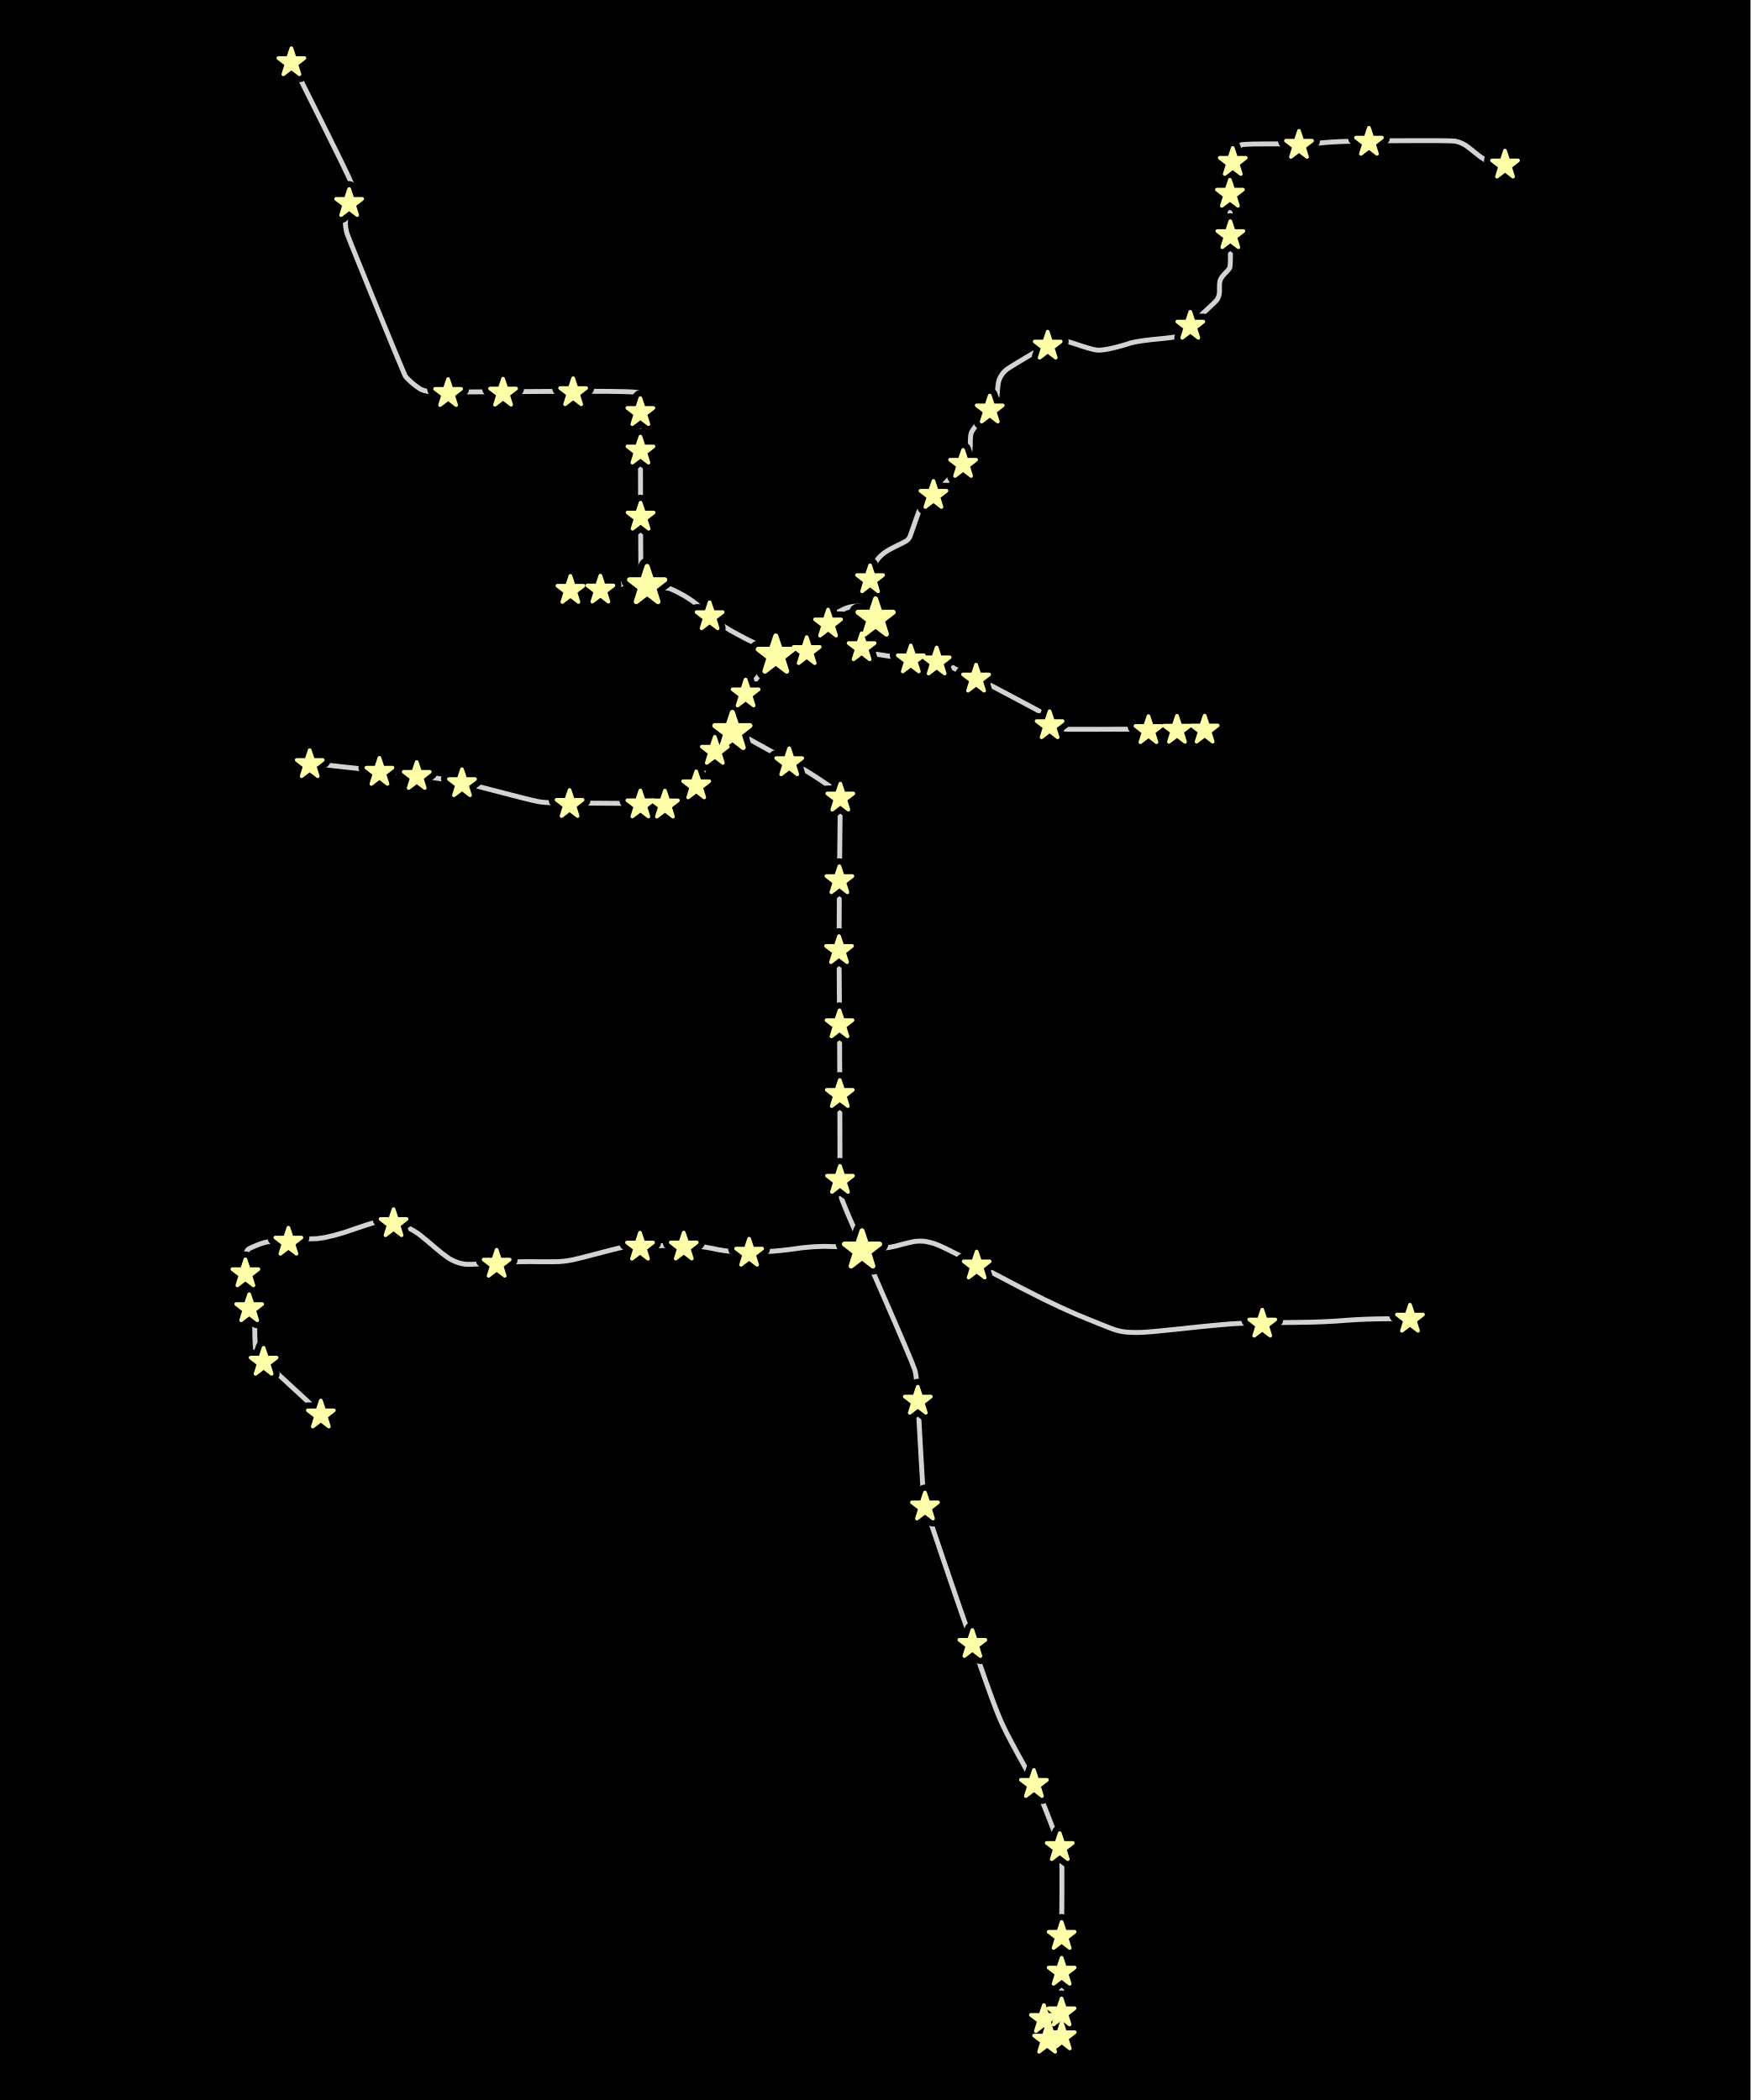
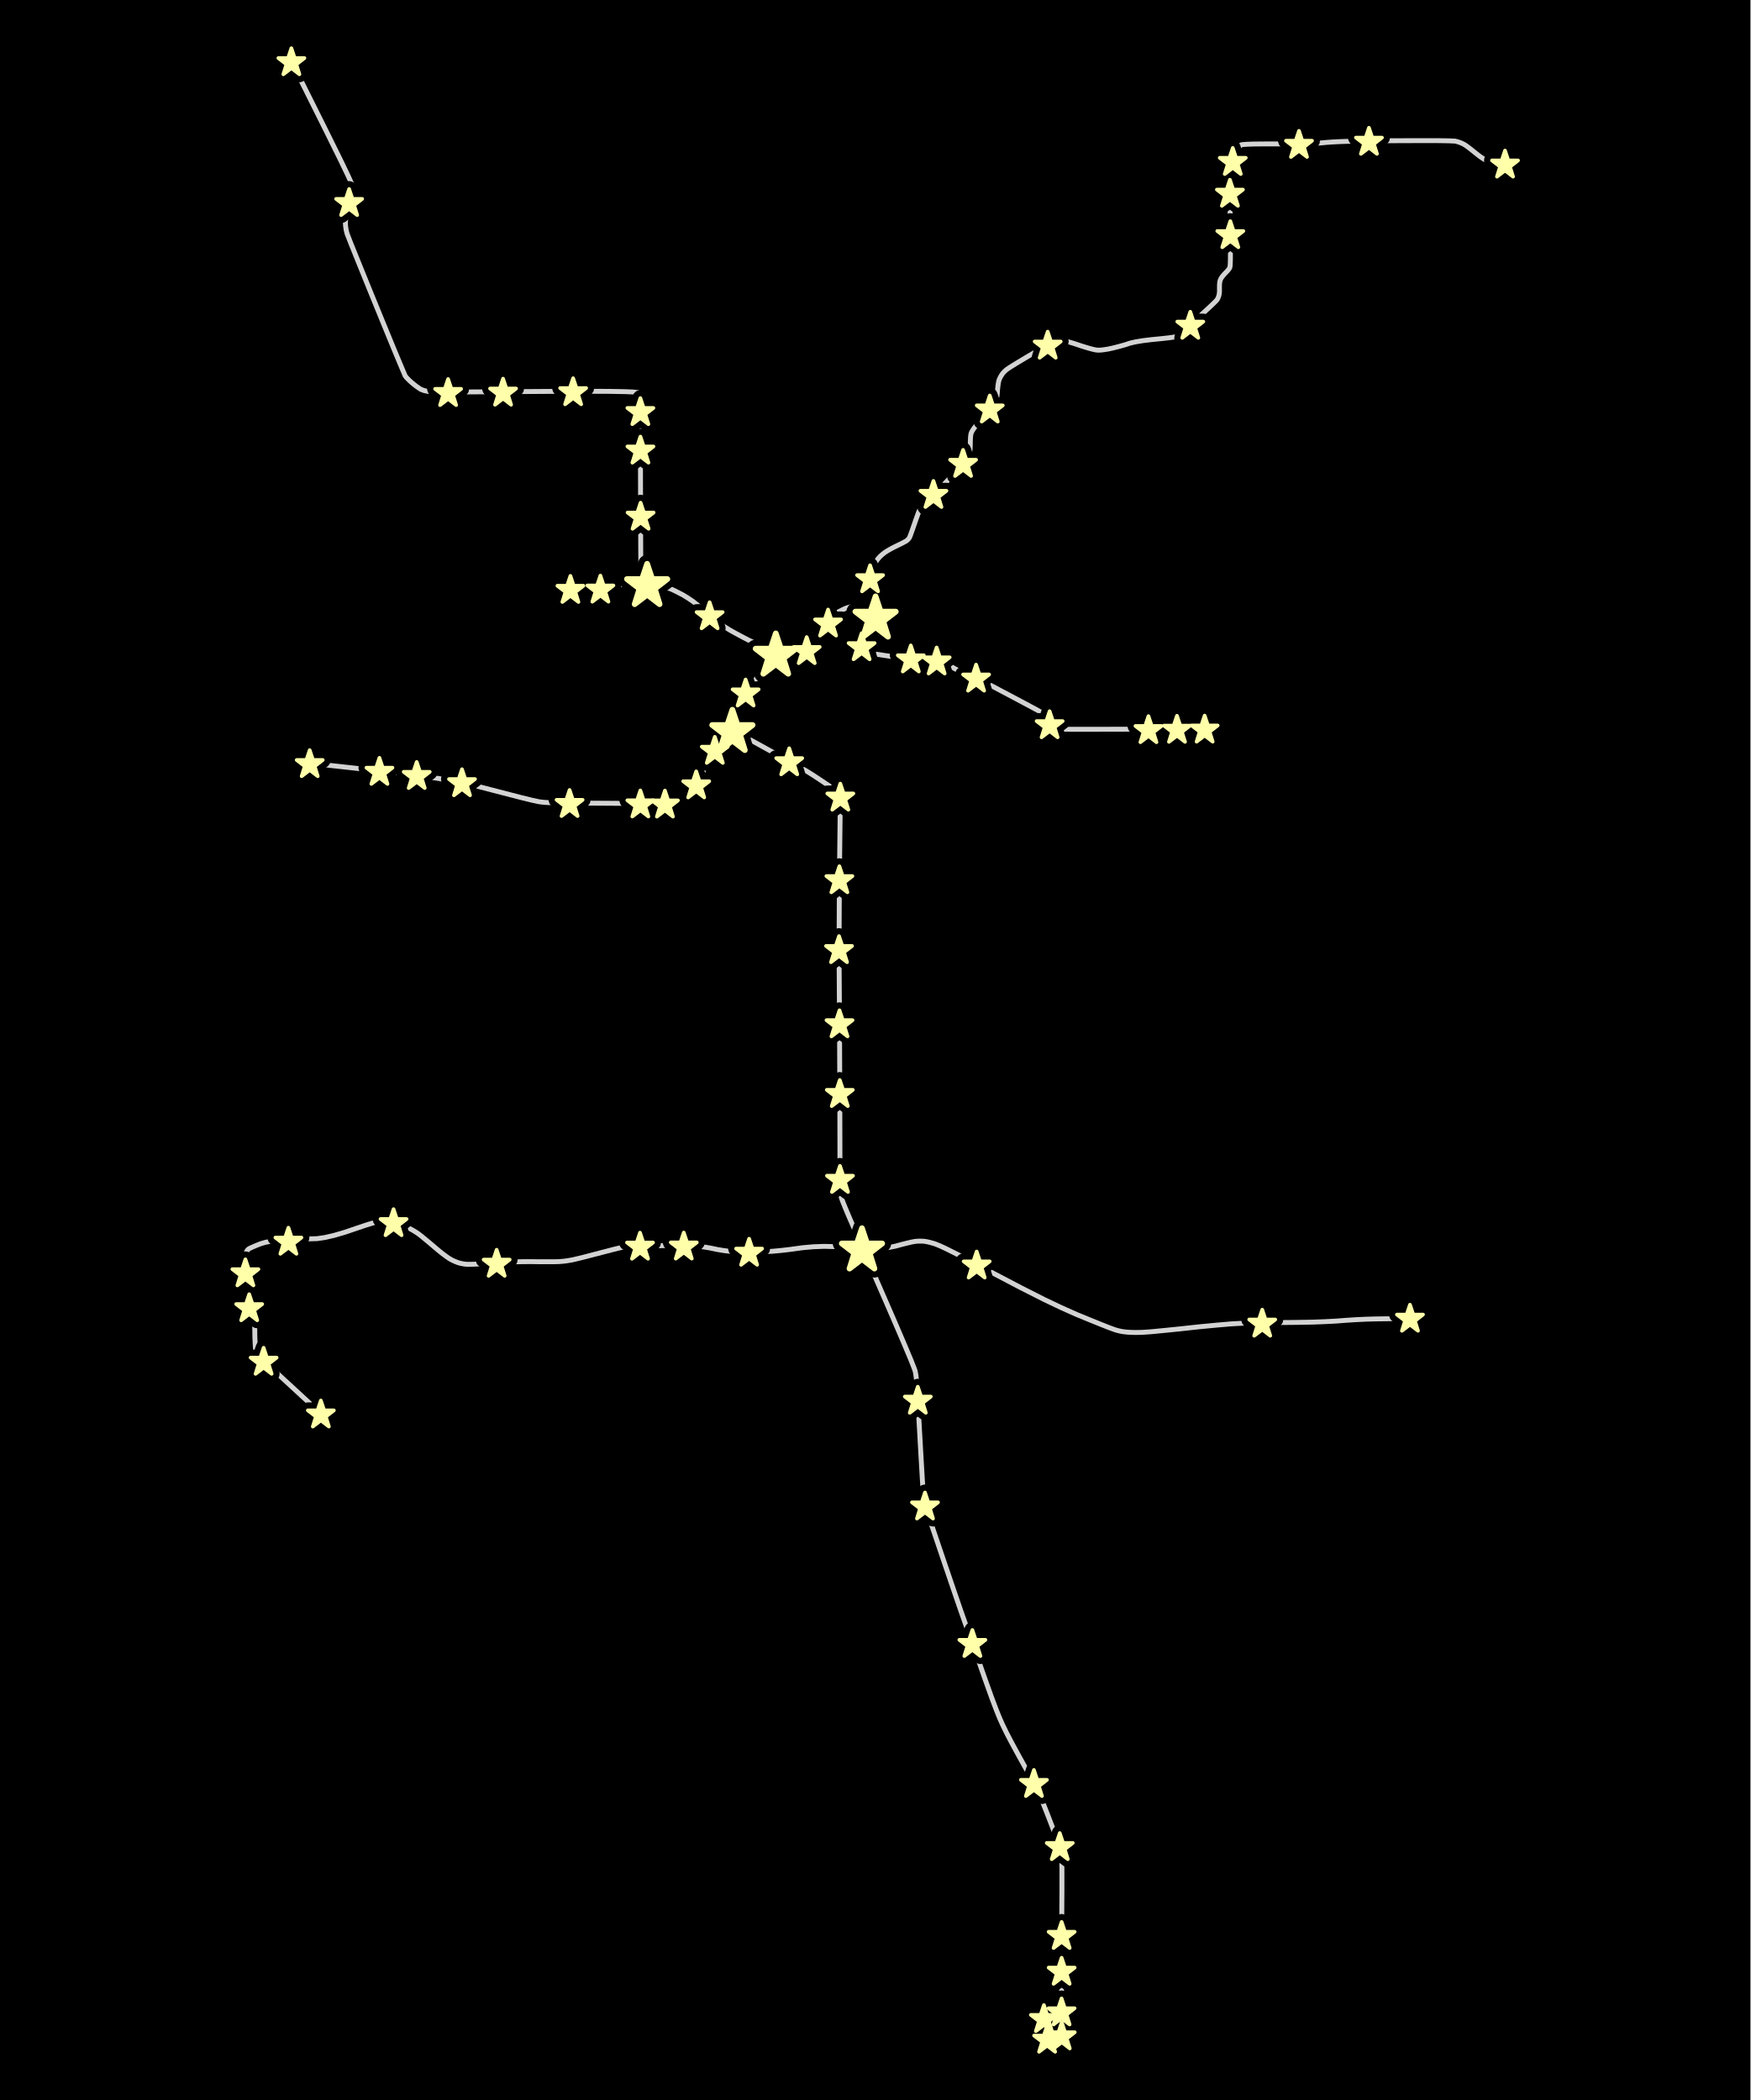
<svg xmlns="http://www.w3.org/2000/svg" width="3000" height="3600" viewBox="0 0 3000 3600">
  <defs>
    <path id="star" d="M100,39.332c0-3.332-2.636-6.029-5.935-6.169c0.004-0.012,0.004-0.024,0.009-0.035H65.461L55.863,4.341 c-0.004,0-0.009,0.001-0.014,0.001C55.058,1.833,52.738,0,49.967,0c-2.938,0-5.384,2.048-6.023,4.789 c-0.007-0.001-0.015,0-0.021-0.002l-9.45,28.341H6.336c-0.048-0.001-0.092-0.014-0.139-0.014C2.773,33.113,0,35.888,0,39.31 c0,1.884,0.857,3.55,2.185,4.687c-0.007,0.01-0.011,0.021-0.019,0.031L26.24,62.535l-8.961,28.683 c-0.364,0.789-0.582,1.659-0.582,2.587c0,3.422,2.775,6.195,6.198,6.195c1.405,0,2.687-0.484,3.727-1.272 c0.011,0.01,0.025,0.017,0.036,0.026L50.027,80.84l22.536,17.317C73.688,99.294,75.245,100,76.97,100 c3.424,0,6.198-2.773,6.198-6.195c0-0.748-0.154-1.456-0.397-2.121c0.016-0.002,0.029-0.01,0.045-0.012l-9.077-29.016l23.718-18.332 c-0.002-0.001-0.005-0.003-0.007-0.005C98.988,43.192,100,41.386,100,39.332z" />
    <mask id="gaps" maskUnits="userSpaceOnUse" x="0" y="0" width="3000" height="3600">
      <rect width="3000" height="3600" fill="#fff" />
      <g fill="#000" stroke="#000" stroke-linejoin="round">
        <use href="#star" transform="translate(1769.1 3469.5) scale(0.51)" stroke-width="41.18" />
        <use href="#star" transform="translate(1794.2 3463.8) scale(0.51)" stroke-width="41.18" />
        <use href="#star" transform="translate(1763.6 3434.1) scale(0.51)" stroke-width="41.18" />
        <use href="#star" transform="translate(1793.9 3422.7) scale(0.51)" stroke-width="41.18" />
        <use href="#star" transform="translate(1794 3353) scale(0.51)" stroke-width="41.18" />
        <use href="#star" transform="translate(1794 3291.6) scale(0.51)" stroke-width="41.18" />
        <use href="#star" transform="translate(1790.8 3139.3) scale(0.51)" stroke-width="41.18" />
        <use href="#star" transform="translate(1746.5 3031.1) scale(0.51)" stroke-width="41.18" />
        <use href="#star" transform="translate(1641 2791.1) scale(0.51)" stroke-width="41.18" />
        <use href="#star" transform="translate(1559.8 2555.4) scale(0.51)" stroke-width="41.18" />
        <use href="#star" transform="translate(524.4 2397.7) scale(0.51)" stroke-width="41.18" />
        <use href="#star" transform="translate(1547.5 2374.1) scale(0.51)" stroke-width="41.18" />
        <use href="#star" transform="translate(426.3 2307.3) scale(0.51)" stroke-width="41.18" />
        <use href="#star" transform="translate(2137.8 2242) scale(0.51)" stroke-width="41.18" />
        <use href="#star" transform="translate(2391 2233.5) scale(0.51)" stroke-width="41.18" />
        <use href="#star" transform="translate(401.6 2215.5) scale(0.51)" stroke-width="41.18" />
        <use href="#star" transform="translate(395.1 2155.7) scale(0.51)" stroke-width="41.18" />
        <use href="#star" transform="translate(1648.4 2142.3) scale(0.51)" stroke-width="41.18" />
        <use href="#star" transform="translate(825.7 2139.3) scale(0.51)" stroke-width="41.18" />
        <use href="#star" transform="translate(1258.4 2120.4) scale(0.51)" stroke-width="41.18" />
        <use href="#star" transform="translate(1071.4 2110) scale(0.51)" stroke-width="41.18" />
        <use href="#star" transform="translate(1146.4 2109.8) scale(0.51)" stroke-width="41.18" />
        <use href="#star" transform="translate(468.8 2101.5) scale(0.51)" stroke-width="41.18" />
        <use href="#star" transform="translate(649 2069.7) scale(0.51)" stroke-width="41.18" />
        <use href="#star" transform="translate(1414.1 1995.5) scale(0.51)" stroke-width="41.18" />
        <use href="#star" transform="translate(1413.8 1848.3) scale(0.51)" stroke-width="41.18" />
        <use href="#star" transform="translate(1413.3 1728.8) scale(0.51)" stroke-width="41.18" />
        <use href="#star" transform="translate(1412.5 1601.6) scale(0.51)" stroke-width="41.18" />
        <use href="#star" transform="translate(1413.1 1481.8) scale(0.51)" stroke-width="41.18" />
        <use href="#star" transform="translate(1114.1 1352.1) scale(0.51)" stroke-width="41.18" />
        <use href="#star" transform="translate(1072 1351.9) scale(0.51)" stroke-width="41.18" />
        <use href="#star" transform="translate(950.7 1351.1) scale(0.51)" stroke-width="41.18" />
        <use href="#star" transform="translate(1414.7 1340.2) scale(0.51)" stroke-width="41.18" />
        <use href="#star" transform="translate(1167.7 1319.2) scale(0.51)" stroke-width="41.18" />
        <use href="#star" transform="translate(766.3 1315.5) scale(0.51)" stroke-width="41.18" />
        <use href="#star" transform="translate(688.7 1303.1) scale(0.51)" stroke-width="41.18" />
        <use href="#star" transform="translate(624.8 1296) scale(0.51)" stroke-width="41.18" />
        <use href="#star" transform="translate(505.3 1282.8) scale(0.51)" stroke-width="41.18" />
        <use href="#star" transform="translate(1327.1 1279.6) scale(0.51)" stroke-width="41.18" />
        <use href="#star" transform="translate(1199.6 1260) scale(0.51)" stroke-width="41.18" />
        <use href="#star" transform="translate(1942.8 1224.5) scale(0.51)" stroke-width="41.18" />
        <use href="#star" transform="translate(1991.7 1223.9) scale(0.51)" stroke-width="41.18" />
        <use href="#star" transform="translate(2039.1 1223.6) scale(0.51)" stroke-width="41.18" />
        <use href="#star" transform="translate(1773.4 1216.1) scale(0.51)" stroke-width="41.18" />
        <use href="#star" transform="translate(1252.4 1161.7) scale(0.51)" stroke-width="41.18" />
        <use href="#star" transform="translate(1647.4 1136.2) scale(0.51)" stroke-width="41.18" />
        <use href="#star" transform="translate(1579.8 1106.8) scale(0.51)" stroke-width="41.18" />
        <use href="#star" transform="translate(1535.5 1103.3) scale(0.51)" stroke-width="41.18" />
        <use href="#star" transform="translate(1357.1 1089) scale(0.51)" stroke-width="41.18" />
        <use href="#star" transform="translate(1451.2 1082.4) scale(0.51)" stroke-width="41.18" />
        <use href="#star" transform="translate(1393.7 1041.8) scale(0.51)" stroke-width="41.18" />
        <use href="#star" transform="translate(1190.7 1029.3) scale(0.51)" stroke-width="41.18" />
        <use href="#star" transform="translate(952.1 984.1) scale(0.51)" stroke-width="41.18" />
        <use href="#star" transform="translate(1003.5 983.6) scale(0.51)" stroke-width="41.18" />
        <use href="#star" transform="translate(1465.7 965.9) scale(0.51)" stroke-width="41.18" />
        <use href="#star" transform="translate(1072.4 858.6) scale(0.51)" stroke-width="41.18" />
        <use href="#star" transform="translate(1574.3 821.3) scale(0.51)" stroke-width="41.18" />
        <use href="#star" transform="translate(1625.1 768.1) scale(0.51)" stroke-width="41.18" />
        <use href="#star" transform="translate(1072.1 745.3) scale(0.51)" stroke-width="41.18" />
        <use href="#star" transform="translate(1072 679.3) scale(0.51)" stroke-width="41.18" />
        <use href="#star" transform="translate(1670.8 674.9) scale(0.51)" stroke-width="41.18" />
        <use href="#star" transform="translate(742.5 646.6) scale(0.51)" stroke-width="41.18" />
        <use href="#star" transform="translate(836.7 646) scale(0.51)" stroke-width="41.18" />
        <use href="#star" transform="translate(956.8 645.2) scale(0.51)" stroke-width="41.18" />
        <use href="#star" transform="translate(1770.1 565.4) scale(0.51)" stroke-width="41.18" />
        <use href="#star" transform="translate(2014.5 531.3) scale(0.51)" stroke-width="41.18" />
        <use href="#star" transform="translate(2083.1 376) scale(0.51)" stroke-width="41.18" />
        <use href="#star" transform="translate(572.9 320.9) scale(0.51)" stroke-width="41.18" />
        <use href="#star" transform="translate(2082.4 305) scale(0.51)" stroke-width="41.18" />
        <use href="#star" transform="translate(2553.9 255) scale(0.51)" stroke-width="41.18" />
        <use href="#star" transform="translate(2087.3 250.5) scale(0.51)" stroke-width="41.18" />
        <use href="#star" transform="translate(2200.8 221.2) scale(0.51)" stroke-width="41.18" />
        <use href="#star" transform="translate(2320.7 215.9) scale(0.51)" stroke-width="41.18" />
        <use href="#star" transform="translate(473.9 79.5) scale(0.51)" stroke-width="41.18" />
-         <use href="#star" transform="translate(1442.9 2105.6) scale(0.69)" stroke-width="30.43" />
-         <use href="#star" transform="translate(1220.7 1216.8) scale(0.69)" stroke-width="30.43" />
-         <use href="#star" transform="translate(1295.1 1085.9) scale(0.69)" stroke-width="30.43" />
-         <use href="#star" transform="translate(1466.1 1022.4) scale(0.69)" stroke-width="30.43" />
-         <use href="#star" transform="translate(1074.6 966.7) scale(0.69)" stroke-width="30.43" />
+         <use href="#star" transform="translate(1437.8 2100.6) scale(0.7905)" stroke-width="26.57" />
+         <use href="#star" transform="translate(1215.7 1211.8) scale(0.7905)" stroke-width="26.57" />
+         <use href="#star" transform="translate(1290.1 1080.9) scale(0.7905)" stroke-width="26.57" />
+         <use href="#star" transform="translate(1461.1 1017.4) scale(0.7905)" stroke-width="26.57" />
+         <use href="#star" transform="translate(1069.6 961.6) scale(0.7905)" stroke-width="26.57" />
      </g>
    </mask>
  </defs>
  <rect width="3000" height="3600" fill="#000000" />
  <g mask="url(#gaps)" fill="none" stroke="#d3d3d3" stroke-width="8.4" stroke-linecap="round" stroke-linejoin="round">
    <path d="M1789.1 3459.6 L1789 3478.5 L1789 3487.1 L1789.2 3491.5 L1789.5 3493.9 L1789.9 3494.3 L1790.4 3494.7 L1791.1 3494.9 L1792.2 3495 L1794.6 3495" />
    <path d="M1794.6 3495 L1807.7 3494.9 L1813.6 3494.7 L1816.8 3494.5 L1818.5 3494.3 L1818.9 3493.9 L1819.3 3493.4 L1819.5 3492.8 L1819.6 3491.7 L1819.7 3489.3" />
    <path d="M1573 2399.6 L1571.6 2377.1 L1570.8 2366 L1569.9 2358.8 L1569 2353 L1567.9 2348.6 L1561.7 2332.6 L1550.2 2305.2 L1533.5 2266.2 L1511.5 2215.6 L1495 2177.8 L1483.9 2152.5 L1478.1 2140 L1477.4 2140.1" />
    <path d="M1477.4 2140.1 L1477.8 2139.3 L1475.7 2133.8 L1471.4 2123.5 L1464.9 2108.3 L1456 2088 L1449.3 2072.1 L1444.6 2060.5 L1441.9 2053.1 L1441.4 2050.1 L1440.9 2046.3 L1440.5 2041.7 L1440.1 2034.8 L1439.6 2021" />
    <path d="M1477.4 2140.1 L1499.9 2140.5 L1512.7 2139.9 L1523.4 2138.5 L1534.5 2136.3 L1545.9 2133.2 L1555.2 2130.9 L1562.5 2129.2 L1567.6 2128.2 L1570.7 2127.9 L1573.8 2127.7 L1576.9 2127.6 L1579.9 2127.7 L1582.9 2127.8 L1586.7 2128.3 L1591.1 2129.2 L1596.2 2130.5 L1602.1 2132.2 L1610.4 2135.5 L1621.2 2140.5 L1638.5 2149.2 L1673.9 2167.8" />
    <path d="M1477.4 2140.1 L1435.7 2137.2 L1412.4 2136.6 L1393.8 2137.3 L1375 2139 L1356.3 2141.6 L1339.4 2143.6 L1324.5 2145 L1308.8 2145.7 L1283.9 2145.9" />
    <path d="M1439.6 2021 L1439.3 1873.8" />
    <path d="M1439.3 1873.8 L1438.8 1754.3" />
    <path d="M1438.8 1754.3 L1438 1627.1" />
    <path d="M1438 1627.1 L1438.6 1507.3" />
    <path d="M1438.6 1507.3 L1440.2 1365.7" />
    <path d="M1440.2 1365.7 L1440.1 1362 L1440 1360.2 L1439.8 1359.2 L1439.5 1358.4 L1439.2 1357.9 L1438.6 1357.4 L1437.6 1356.8 L1436.3 1356.2 L1434.6 1355.6 L1430.6 1353.3 L1424.2 1349.2 L1415.4 1343.4 L1404.2 1335.9 L1393.7 1329 L1383.8 1322.8 L1372.2 1316 L1352.6 1305.1" />
    <path d="M1352.6 1305.1 L1255.2 1251.3" />
    <path d="M1277.9 1187.2 L1329.6 1120.4" />
    <path d="M1277.9 1187.2 L1274.6 1191.7 L1271.6 1196.6 L1267.7 1203.6 L1262.6 1212.9 L1256.3 1224.8 L1252.1 1234.2 L1250 1241.2 L1250.5 1246.3 L1255.2 1251.3" />
    <path d="M1819.7 3489.3 L1819.4 3448.2" />
    <path d="M1329.6 1120.4 L1341.7 1129.2 L1347.5 1133.2 L1351.1 1135.3 L1353.7 1136.5 L1355.4 1136.8 L1357.2 1136.8 L1359 1136.6 L1360.8 1136.1 L1362.6 1135.3 L1365.1 1133.5 L1368.2 1130.7 L1372.9 1125.6 L1382.6 1114.5" />
    <path d="M1329.6 1120.4 L1324.9 1116.6 L1321.3 1114.3 L1317.1 1112.2 L1311.8 1109.9 L1305.4 1107.4 L1299.2 1104.8 L1293.3 1102.2 L1287.5 1099.5 L1282 1096.9 L1275.7 1093.6 L1268.5 1089.8 L1260.5 1085.5 L1251.7 1080.6 L1243.8 1075.8 L1236.6 1071.1 L1228.8 1065.2 L1216.2 1054.8" />
    <path d="M1255.2 1251.3 L1247.3 1252.1 L1242.8 1254.5 L1239.1 1258.8 L1234.2 1267.1 L1225.1 1285.5" />
    <path d="M1225.1 1285.5 L1220.4 1292.3 L1218.1 1295.9 L1216.6 1298.5 L1215.5 1300.9 L1214.6 1303 L1212.8 1307.1 L1209.8 1312.9 L1204.6 1323.1 L1193.2 1344.7" />
    <path d="M791.8 1341 L714.2 1328.6" />
    <path d="M791.8 1341 L861.6 1359.1 L893.8 1367.4 L911.8 1371.8 L923.3 1374.3 L928.4 1375 L934.7 1375.6 L942.2 1376 L953.5 1376.3 L976.2 1376.6" />
    <path d="M714.2 1328.6 L650.3 1321.5" />
    <path d="M1193.2 1344.7 L1183.3 1362.6 L1176.6 1370.6 L1169.9 1374.7 L1159.8 1377 L1139.6 1377.6" />
    <path d="M650.3 1321.5 L530.8 1308.3" />
    <path d="M1139.6 1377.6 L1097.5 1377.4" />
    <path d="M1097.5 1377.4 L976.2 1376.6" />
    <path d="M1819.4 3448.2 L1819.5 3378.5" />
    <path d="M2579.4 280.5 L2569.3 280.3 L2564 280 L2560.3 279.5 L2556.9 278.7 L2553.9 277.8 L2550.9 276.7 L2547.8 275.3 L2544.6 273.6 L2541.4 271.6 L2537.5 269 L2532.9 265.5 L2527.6 261.3 L2521.5 256.4 L2516.3 252.4 L2511.9 249.2 L2508.2 247 L2505.4 245.7 L2502.6 244.5 L2499.8 243.5 L2496.9 242.7 L2494.1 241.9 L2483 241.4 L2463.6 241.1 L2427 241.1 L2346.2 241.4" />
    <path d="M2346.2 241.4 L2312.6 242.2 L2295.6 242.8 L2283.9 243.4 L2273.8 244.1 L2265.3 244.9 L2257.3 245.5 L2249.7 246 L2241 246.3 L2226.3 246.7" />
    <path d="M2226.3 246.7 L2172.6 246.7 L2148.3 246.9 L2135.5 247.4 L2128.2 248 L2126.3 248.9 L2124.2 251.2 L2122 254.8 L2118.8 261.5 L2112.8 276" />
    <path d="M2112.8 276 L2110 282.9 L2108.8 288.6 L2108.2 295.5 L2107.9 306.8 L2107.9 330.5" />
    <path d="M2107.9 330.5 L2108.6 401.5" />
    <path d="M2108.6 401.5 L2108.8 432.3 L2108.7 446.3 L2108.4 453.8 L2107.9 458.2 L2107.3 459.6 L2106.1 461.4 L2104.3 463.6 L2101.9 466.2 L2099 469.2 L2096.6 471.9 L2094.7 474.3 L2093.3 476.2 L2092.4 477.9 L2091.6 479.6 L2091 481.3 L2090.6 483.1 L2090.3 485 L2090.1 487.3 L2090 490.1 L2090 493.3 L2090 496.9 L2090 500.1 L2089.7 502.9 L2089.3 505.4 L2088.8 507.4 L2088.1 509.3 L2087.4 511.1 L2086.5 512.7 L2085.6 514.2 L2082.2 517.8 L2076.2 523.6 L2064.9 534.1 L2040 556.8" />
    <path d="M1819.5 3378.5 L1819.5 3317.1" />
    <path d="M2040 556.8 L2031.4 566.2 L2027.1 570.7 L2024.2 573.4 L2021.7 575.3 L2019.6 576.4 L2013.8 577.6 L2004.1 579 L1990.7 580.5 L1973.4 582.2 L1958.7 584 L1946.5 586 L1936.8 588.2 L1929.7 590.6 L1922.4 592.7 L1914.9 594.7 L1907.3 596.6 L1899.6 598.3 L1892.8 599.4 L1887 600.1 L1882.1 600.3 L1878.1 599.9 L1872.1 598.6 L1863.8 596.3 L1853.4 593.1 L1840.9 588.9 L1830.7 585.9 L1822.8 583.9 L1817.2 583.1 L1814 583.4 L1810.7 584.1 L1807.4 585.1 L1803.2 586.9 L1795.6 590.9" />
    <path d="M1795.6 590.9 L1758.1 613.1 L1740.8 623.5 L1731.3 629.4 L1725.5 633.3 L1723.3 635.2 L1721.2 637.2 L1719.4 639.1 L1717.8 641.1 L1716.5 643.1 L1715.2 645.2 L1714 647.5 L1712.9 649.8 L1712 652.3 L1711.1 656.1 L1710.4 661.2 L1709.7 667.6 L1709.1 675.2 L1708.4 681.5 L1707.5 686.2 L1706.5 689.6 L1705.3 691.5 L1704 693.3 L1702.5 695 L1700.4 697 L1696.3 700.4" />
    <path d="M1696.3 700.4 L1689.4 706.6 L1685.8 710.1 L1683.3 713.2 L1681.2 716.4 L1679.3 719.8 L1677.2 723.3 L1674.8 726.8 L1672.3 730.3 L1669.5 733.9 L1667.3 737.1 L1665.6 740 L1664.5 742.4 L1664 744.4 L1663.5 747.6 L1663.2 751.9 L1663 757.5 L1662.9 764.2 L1662.6 769.8 L1662.1 774.3 L1661.3 777.8 L1660.3 780.1 L1659 782.5 L1657.5 784.9 L1655.2 788 L1650.6 793.6" />
    <path d="M1650.6 793.6 L1633.8 813 L1625 822.7 L1618.7 829.4 L1611.6 836.2 L1599.8 846.8" />
    <path d="M1599.8 846.8 L1591.9 853.5 L1587.9 857.2 L1585 860.2 L1582.4 863.2 L1580 866.2 L1577.3 871.5 L1574 879 L1570.4 888.9 L1566.2 901 L1562.9 910.4 L1560.5 917.1 L1558.9 921.1 L1558.1 922.5 L1557.2 923.7 L1556.1 924.9 L1554.9 926 L1553.6 927.1 L1550.8 928.7 L1546.5 931 L1540.6 933.9 L1533.2 937.5 L1526.7 940.9 L1521.1 944.1 L1516.3 947.2 L1512.5 950.2 L1509 953.3 L1506 956.5 L1503.4 959.7 L1501.1 963.1 L1499.1 967.1 L1497.2 971.7 L1494.9 978.3 L1491.2 991.4" />
    <path d="M1491.2 991.4 L1490 996.6 L1489.6 999.3 L1489.6 1001.4 L1489.8 1003.4 L1490.2 1005.3 L1490.7 1006.9 L1491.4 1008.4 L1492.1 1009.6 L1492.8 1010.6 L1494.1 1011.7 L1495.7 1013.1 L1497.7 1014.7 L1500.1 1016.5 L1502.3 1018.3 L1504 1020.1 L1505.5 1021.9 L1506.6 1023.7 L1507.4 1025.3 L1507.8 1026.8 L1508 1028.2 L1507.9 1029.5 L1507.4 1031.4 L1506.4 1034 L1505.1 1037.2 L1503.4 1041.1 L1502.1 1044.6 L1501.2 1047.8 L1500.8 1051.3 L1500.6 1056.9" />
    <path d="M1500.6 1056.9 L1499.6 1057.2 L1498.9 1058.7 L1498 1061.3 L1497 1065.3 L1495.8 1070.5 L1494.7 1074.5 L1493.6 1077.3 L1492.7 1078.8 L1491.8 1079.2 L1490.5 1079.3 L1488.8 1079.3 L1486.6 1079.2 L1484 1078.9 L1481.9 1078.7 L1480.4 1078.8 L1479.3 1079.1 L1478.8 1079.5 L1478.4 1081.5 L1478 1085.2 L1477.5 1092.3 L1476.7 1107.9" />
    <path d="M1500.6 1056.9 L1492.4 1048.6 L1488.2 1044.7 L1485.3 1042.5 L1482.7 1040.9 L1480.5 1040.1 L1477.9 1039.6 L1475.1 1039.2 L1471.9 1039 L1468.5 1039 L1465.1 1039.2 L1461.7 1039.6 L1458.5 1040.2 L1455.3 1040.9 L1451.9 1041.9 L1448.4 1043.2 L1444.8 1044.9 L1441 1046.8 L1437.8 1048.5 L1435.2 1050 L1433.1 1051.4 L1431.7 1052.6 L1429.9 1054.3 L1427.9 1056.5 L1425 1060 L1419.2 1067.3" />
    <path d="M1476.7 1107.9 L1476.7 1112.1 L1476.9 1114.1 L1477.3 1115.3 L1477.9 1116.3 L1478.6 1116.9 L1482.7 1118 L1490 1119.4 L1500.5 1121.2 L1514.4 1123.4 L1526.4 1125.2 L1536.5 1126.5 L1546.4 1127.6 L1561 1128.8" />
    <path d="M1561 1128.8 L1605.3 1132.3" />
    <path d="M1605.3 1132.3 L1612.3 1133 L1616.2 1133.8 L1619.1 1135.1 L1622 1136.8 L1624.8 1139 L1628 1141.2 L1631.6 1143.5 L1635.7 1145.9 L1640.1 1148.3 L1644.3 1150.4 L1648.3 1152.2 L1652.1 1153.5 L1655.7 1154.6 L1659.1 1155.7 L1662.3 1156.9 L1666.2 1158.6 L1672.9 1161.7" />
    <path d="M1819.5 3317.1 L1820 3239.3 L1820 3203.8 L1819.6 3184.8 L1818.6 3172.7 L1816.3 3164.8" />
    <path d="M1672.9 1161.7 L1742 1198.2 L1772.9 1214.7 L1788.6 1223.3 L1796.8 1228.1 L1797.4 1229 L1797.8 1230.3 L1798.2 1232.2 L1798.5 1235.2 L1798.9 1241.6" />
    <path d="M1798.9 1241.6 L1799 1245.4 L1799.3 1247.2 L1799.7 1248.3 L1800.2 1249.1 L1800.9 1249.6 L1811.9 1250 L1833 1250.2 L1874.8 1250.2 L1968.3 1250" />
    <path d="M1968.3 1250 L2017.2 1249.4" />
    <path d="M2017.2 1249.4 L2064.6 1249.1" />
    <path d="M2416.5 2259 L2408.2 2259.8 L2400.1 2260.3 L2389.6 2260.6 L2375.6 2260.8 L2358.3 2261 L2341 2261.5 L2323.8 2262.3 L2306.8 2263.4 L2289.8 2264.7 L2270.8 2265.7 L2249.6 2266.5 L2220.1 2267 L2163.3 2267.5" />
    <path d="M2163.3 2267.5 L2131.4 2268.3 L2108.7 2269.6 L2084.5 2271.7 L2055.3 2274.5 L2021.1 2278.2 L1993.5 2281 L1972.6 2283 L1958.2 2284 L1950.4 2284.2 L1943.5 2284.2 L1937.3 2284 L1932 2283.7 L1927.4 2283.2 L1923 2282.6 L1918.7 2281.7 L1914.6 2280.7 L1910.6 2279.5 L1901.6 2276.2 L1887.6 2270.7 L1868.6 2263 L1844.7 2253.2 L1818.3 2241.4 L1789.5 2227.7 L1749.8 2207.6 L1673.9 2167.8" />
    <path d="M1283.9 2145.9 L1263.2 2145.8 L1251.2 2145.1 L1240.8 2143.9 L1229.9 2142.1 L1218.4 2139.7 L1208 2137.9 L1198.6 2136.6 L1188.4 2135.8 L1171.9 2135.3" />
    <path d="M1816.3 3164.8 L1795.9 3112.1 L1786.3 3087.7 L1780.8 3074.2 L1776.5 3064.7 L1772 3056.6" />
    <path d="M1171.9 2135.3 L1096.9 2135.5" />
    <path d="M1096.9 2135.5 L1088.3 2135.7 L1083.5 2135.9 L1079.6 2136.2 L1075.6 2136.7 L1071.5 2137.2 L1063.6 2138.9 L1052 2141.7 L1036.6 2145.7 L1017.4 2150.7 L1001.7 2154.8 L989.5 2157.8 L980.9 2159.8 L975.7 2160.7 L970.7 2161.5 L966 2162.1 L961.3 2162.5 L956.9 2162.8 L949.5 2163 L939.2 2163 L925.9 2163 L909.7 2162.8 L895.4 2162.9 L883 2163.1 L870.4 2163.6 L851.2 2164.8" />
    <path d="M851.2 2164.8 L825 2166.5 L812.6 2167.2 L805.3 2167.4 L800.2 2167.4 L797.2 2167.1 L794.2 2166.7 L791.2 2166.1 L788.1 2165.4 L785 2164.5 L781.6 2163.2 L778 2161.7 L774.1 2159.8 L770 2157.5 L764.4 2153.6 L757.2 2148.2 L748.5 2141.1 L738.3 2132.4 L729.8 2125.3 L723 2119.7 L717.9 2115.7 L714.4 2113.3 L710.7 2110.9 L706.6 2108.5 L702.2 2106.1 L697.4 2103.7 L692.9 2101.6 L688.5 2099.8 L683.4 2098 L674.5 2095.2" />
    <path d="M674.5 2095.2 L664.1 2094 L658.6 2093.5 L654.6 2093.5 L650.9 2093.7 L647.5 2094.2 L639.8 2096.3 L627.8 2100 L611.7 2105.4 L591.2 2112.4 L573 2117.7 L557.1 2121.4 L543.4 2123.4 L532 2123.7 L522.7 2124.1 L515.4 2124.6 L510.1 2125.2 L506.9 2125.9 L504 2126.4 L501.4 2126.8 L498.7 2127 L494.3 2127" />
    <path d="M494.3 2127 L474.1 2127.2 L463.2 2128.1 L454.8 2129.7 L446.7 2132.1 L438.9 2135.2 L432.8 2137.8 L428.4 2139.8 L425.8 2141.3 L424.9 2142.2 L424 2143.2 L423.3 2144.3 L422.6 2145.6 L422 2146.9 L421.5 2149.9 L421.2 2154.6 L420.9 2163 L420.6 2181.2" />
    <path d="M420.6 2181.2 L420.7 2209.8 L420.9 2222.8 L421.1 2229.7 L421.4 2233.7 L421.8 2234.7 L422.4 2235.8 L423.2 2237 L424.5 2238.4 L427.1 2241" />
    <path d="M427.1 2241 L430.5 2244.7 L432.3 2246.8 L433.4 2248.5 L434.4 2250.4 L435.2 2252.3 L435.8 2257.4 L436.3 2265.8 L436.6 2277.4 L436.8 2292.2 L437.3 2303.8 L437.9 2312.3 L438.7 2317.5 L439.7 2319.6 L441.1 2321.8 L442.9 2324.1 L445.8 2327.1 L451.8 2332.8" />
    <path d="M451.8 2332.8 L549.9 2423.2" />
    <path d="M1772 3056.6 L1745.9 3009.7 L1733.1 2986.1 L1724.8 2970.1 L1718.2 2956.5 L1713.2 2945.3 L1707 2929.9 L1699.6 2910.3 L1688.6 2879.6 L1666.5 2816.6" />
    <path d="M1419.2 1067.3 L1382.6 1114.5" />
    <path d="M1216.2 1054.8 L1198 1039.2 L1187.8 1031.1 L1179.5 1025.5 L1171.3 1020.4 L1162.9 1016 L1156.2 1012.6 L1151.2 1010.3 L1147.9 1008.9 L1146.3 1008.6 L1143.5 1008.3 L1139.7 1008.1 L1134.8 1008 L1128.8 1008 L1123.6 1007.5 L1119.3 1006.7 L1115.1 1004.9 L1109.1 1001.2" />
    <path d="M1109.1 1001.2 L1103.8 997.7 L1101.4 995.8 L1100 994.4 L1099.2 992.9 L1098.8 991.5 L1098.5 983.9 L1098.3 970 L1098.1 943.4 L1097.9 884.1" />
    <path d="M1109.1 1001.2 L1100.5 996.6 L1096.1 994.4 L1093 993.3 L1090.2 992.6 L1087.8 992.3 L1085.6 992.2 L1083.6 992.2 L1081.9 992.5 L1080.4 992.9 L1077.9 994 L1074.5 995.9 L1070.2 998.4 L1064.9 1001.7 L1060.3 1004.2 L1056.4 1006.2 L1053.1 1007.4 L1050.5 1008 L1047.4 1008.4 L1043.9 1008.8 L1038.8 1009 L1029 1009.1" />
    <path d="M1097.9 884.1 L1097.6 770.8" />
    <path d="M1097.6 770.8 L1097.5 704.8" />
    <path d="M1097.5 704.8 L1097.4 688.7 L1097 681.2 L1096.2 677 L1095.1 674.3 L1093.6 673 L1085.6 672 L1071.2 671.4 L1043.6 670.9 L982.3 670.7" />
    <path d="M982.3 670.7 L862.2 671.5" />
    <path d="M862.2 671.5 L768 672.1" />
    <path d="M1666.5 2816.6 L1655 2784.9 L1646.1 2759.6 L1636 2730.2 L1619.5 2681.8 L1585.3 2580.9" />
    <path d="M768 672.1 L745.4 671.9 L734.2 671.1 L727 669.6 L721.1 667.4 L716.7 664.4 L712.6 661.5 L708.8 658.5 L705.3 655.6 L702.1 652.7 L699.5 650.1 L697.3 647.9 L695.7 646 L694.5 644.5 L687.7 628.5 L675 598.1 L656.6 553.3 L632.4 494.1 L614.1 448.9 L601.5 417.7 L594.8 400.5 L594 397.3 L593.2 393.9 L592.7 390.5 L592.2 386.9 L592 383.1 L592.2 378.3 L592.9 372.6 L594.5 363.9 L598.4 346.4" />
    <path d="M598.4 346.4 L601.4 332.8 L602.7 326.2 L603.3 322 L603.5 318.8 L603.4 316.5 L596.8 301.8 L583.8 274.7 L557.8 222.1 L499.4 105" />
    <path d="M1029 1009.1 L977.6 1009.6" />
    <path d="M1573 2399.6 L1578.3 2494 L1580.8 2536.7 L1582.3 2559.4 L1583.6 2573.2 L1585.3 2580.9" />
  </g>
  <g fill="#ffffaa">
    <use href="#star" transform="translate(1769.1 3469.5) scale(0.51)" />
    <use href="#star" transform="translate(1794.2 3463.8) scale(0.51)" />
    <use href="#star" transform="translate(1763.6 3434.1) scale(0.51)" />
    <use href="#star" transform="translate(1793.9 3422.7) scale(0.51)" />
    <use href="#star" transform="translate(1794 3353) scale(0.51)" />
    <use href="#star" transform="translate(1794 3291.6) scale(0.51)" />
    <use href="#star" transform="translate(1790.8 3139.3) scale(0.51)" />
    <use href="#star" transform="translate(1746.5 3031.1) scale(0.51)" />
    <use href="#star" transform="translate(1641 2791.1) scale(0.51)" />
    <use href="#star" transform="translate(1559.8 2555.4) scale(0.51)" />
    <use href="#star" transform="translate(524.4 2397.7) scale(0.51)" />
    <use href="#star" transform="translate(1547.5 2374.1) scale(0.51)" />
    <use href="#star" transform="translate(426.3 2307.3) scale(0.51)" />
    <use href="#star" transform="translate(2137.8 2242) scale(0.51)" />
    <use href="#star" transform="translate(2391 2233.5) scale(0.51)" />
    <use href="#star" transform="translate(401.6 2215.5) scale(0.51)" />
    <use href="#star" transform="translate(395.1 2155.7) scale(0.51)" />
    <use href="#star" transform="translate(1648.4 2142.3) scale(0.51)" />
    <use href="#star" transform="translate(825.7 2139.3) scale(0.51)" />
    <use href="#star" transform="translate(1258.4 2120.4) scale(0.51)" />
    <use href="#star" transform="translate(1071.4 2110) scale(0.51)" />
    <use href="#star" transform="translate(1146.4 2109.8) scale(0.51)" />
    <use href="#star" transform="translate(468.8 2101.5) scale(0.51)" />
    <use href="#star" transform="translate(649 2069.7) scale(0.51)" />
    <use href="#star" transform="translate(1414.1 1995.5) scale(0.51)" />
    <use href="#star" transform="translate(1413.8 1848.3) scale(0.51)" />
    <use href="#star" transform="translate(1413.3 1728.8) scale(0.51)" />
    <use href="#star" transform="translate(1412.5 1601.6) scale(0.51)" />
    <use href="#star" transform="translate(1413.1 1481.8) scale(0.51)" />
    <use href="#star" transform="translate(1114.1 1352.1) scale(0.51)" />
    <use href="#star" transform="translate(1072 1351.9) scale(0.51)" />
    <use href="#star" transform="translate(950.7 1351.1) scale(0.51)" />
    <use href="#star" transform="translate(1414.7 1340.2) scale(0.51)" />
    <use href="#star" transform="translate(1167.7 1319.2) scale(0.51)" />
    <use href="#star" transform="translate(766.3 1315.5) scale(0.51)" />
    <use href="#star" transform="translate(688.7 1303.1) scale(0.51)" />
    <use href="#star" transform="translate(624.8 1296) scale(0.51)" />
    <use href="#star" transform="translate(505.3 1282.8) scale(0.51)" />
    <use href="#star" transform="translate(1327.1 1279.6) scale(0.51)" />
    <use href="#star" transform="translate(1199.6 1260) scale(0.51)" />
    <use href="#star" transform="translate(1942.8 1224.5) scale(0.51)" />
    <use href="#star" transform="translate(1991.7 1223.9) scale(0.51)" />
    <use href="#star" transform="translate(2039.1 1223.6) scale(0.51)" />
    <use href="#star" transform="translate(1773.4 1216.1) scale(0.51)" />
    <use href="#star" transform="translate(1252.4 1161.7) scale(0.51)" />
    <use href="#star" transform="translate(1647.4 1136.2) scale(0.51)" />
    <use href="#star" transform="translate(1579.8 1106.8) scale(0.51)" />
    <use href="#star" transform="translate(1535.5 1103.3) scale(0.51)" />
    <use href="#star" transform="translate(1357.1 1089) scale(0.51)" />
    <use href="#star" transform="translate(1451.2 1082.4) scale(0.51)" />
    <use href="#star" transform="translate(1393.7 1041.8) scale(0.51)" />
    <use href="#star" transform="translate(1190.7 1029.3) scale(0.51)" />
    <use href="#star" transform="translate(952.1 984.1) scale(0.51)" />
    <use href="#star" transform="translate(1003.5 983.6) scale(0.51)" />
    <use href="#star" transform="translate(1465.7 965.9) scale(0.51)" />
    <use href="#star" transform="translate(1072.4 858.6) scale(0.51)" />
    <use href="#star" transform="translate(1574.3 821.3) scale(0.51)" />
    <use href="#star" transform="translate(1625.1 768.1) scale(0.51)" />
    <use href="#star" transform="translate(1072.1 745.3) scale(0.51)" />
    <use href="#star" transform="translate(1072 679.3) scale(0.51)" />
    <use href="#star" transform="translate(1670.8 674.9) scale(0.51)" />
    <use href="#star" transform="translate(742.5 646.6) scale(0.51)" />
    <use href="#star" transform="translate(836.7 646) scale(0.51)" />
    <use href="#star" transform="translate(956.8 645.2) scale(0.51)" />
    <use href="#star" transform="translate(1770.1 565.4) scale(0.51)" />
    <use href="#star" transform="translate(2014.5 531.3) scale(0.51)" />
    <use href="#star" transform="translate(2083.1 376) scale(0.51)" />
    <use href="#star" transform="translate(572.9 320.9) scale(0.51)" />
    <use href="#star" transform="translate(2082.4 305) scale(0.51)" />
    <use href="#star" transform="translate(2553.9 255) scale(0.51)" />
    <use href="#star" transform="translate(2087.3 250.5) scale(0.51)" />
    <use href="#star" transform="translate(2200.8 221.2) scale(0.51)" />
    <use href="#star" transform="translate(2320.7 215.9) scale(0.51)" />
    <use href="#star" transform="translate(473.9 79.5) scale(0.51)" />
-     <use href="#star" transform="translate(1442.9 2105.6) scale(0.69)" />
-     <use href="#star" transform="translate(1220.7 1216.8) scale(0.69)" />
-     <use href="#star" transform="translate(1295.1 1085.9) scale(0.69)" />
-     <use href="#star" transform="translate(1466.1 1022.4) scale(0.69)" />
-     <use href="#star" transform="translate(1074.6 966.7) scale(0.69)" />
+     <use href="#star" transform="translate(1437.8 2100.6) scale(0.7905)" />
+     <use href="#star" transform="translate(1215.7 1211.8) scale(0.7905)" />
+     <use href="#star" transform="translate(1290.1 1080.9) scale(0.7905)" />
+     <use href="#star" transform="translate(1461.1 1017.4) scale(0.7905)" />
+     <use href="#star" transform="translate(1069.6 961.6) scale(0.7905)" />
  </g>
</svg>
